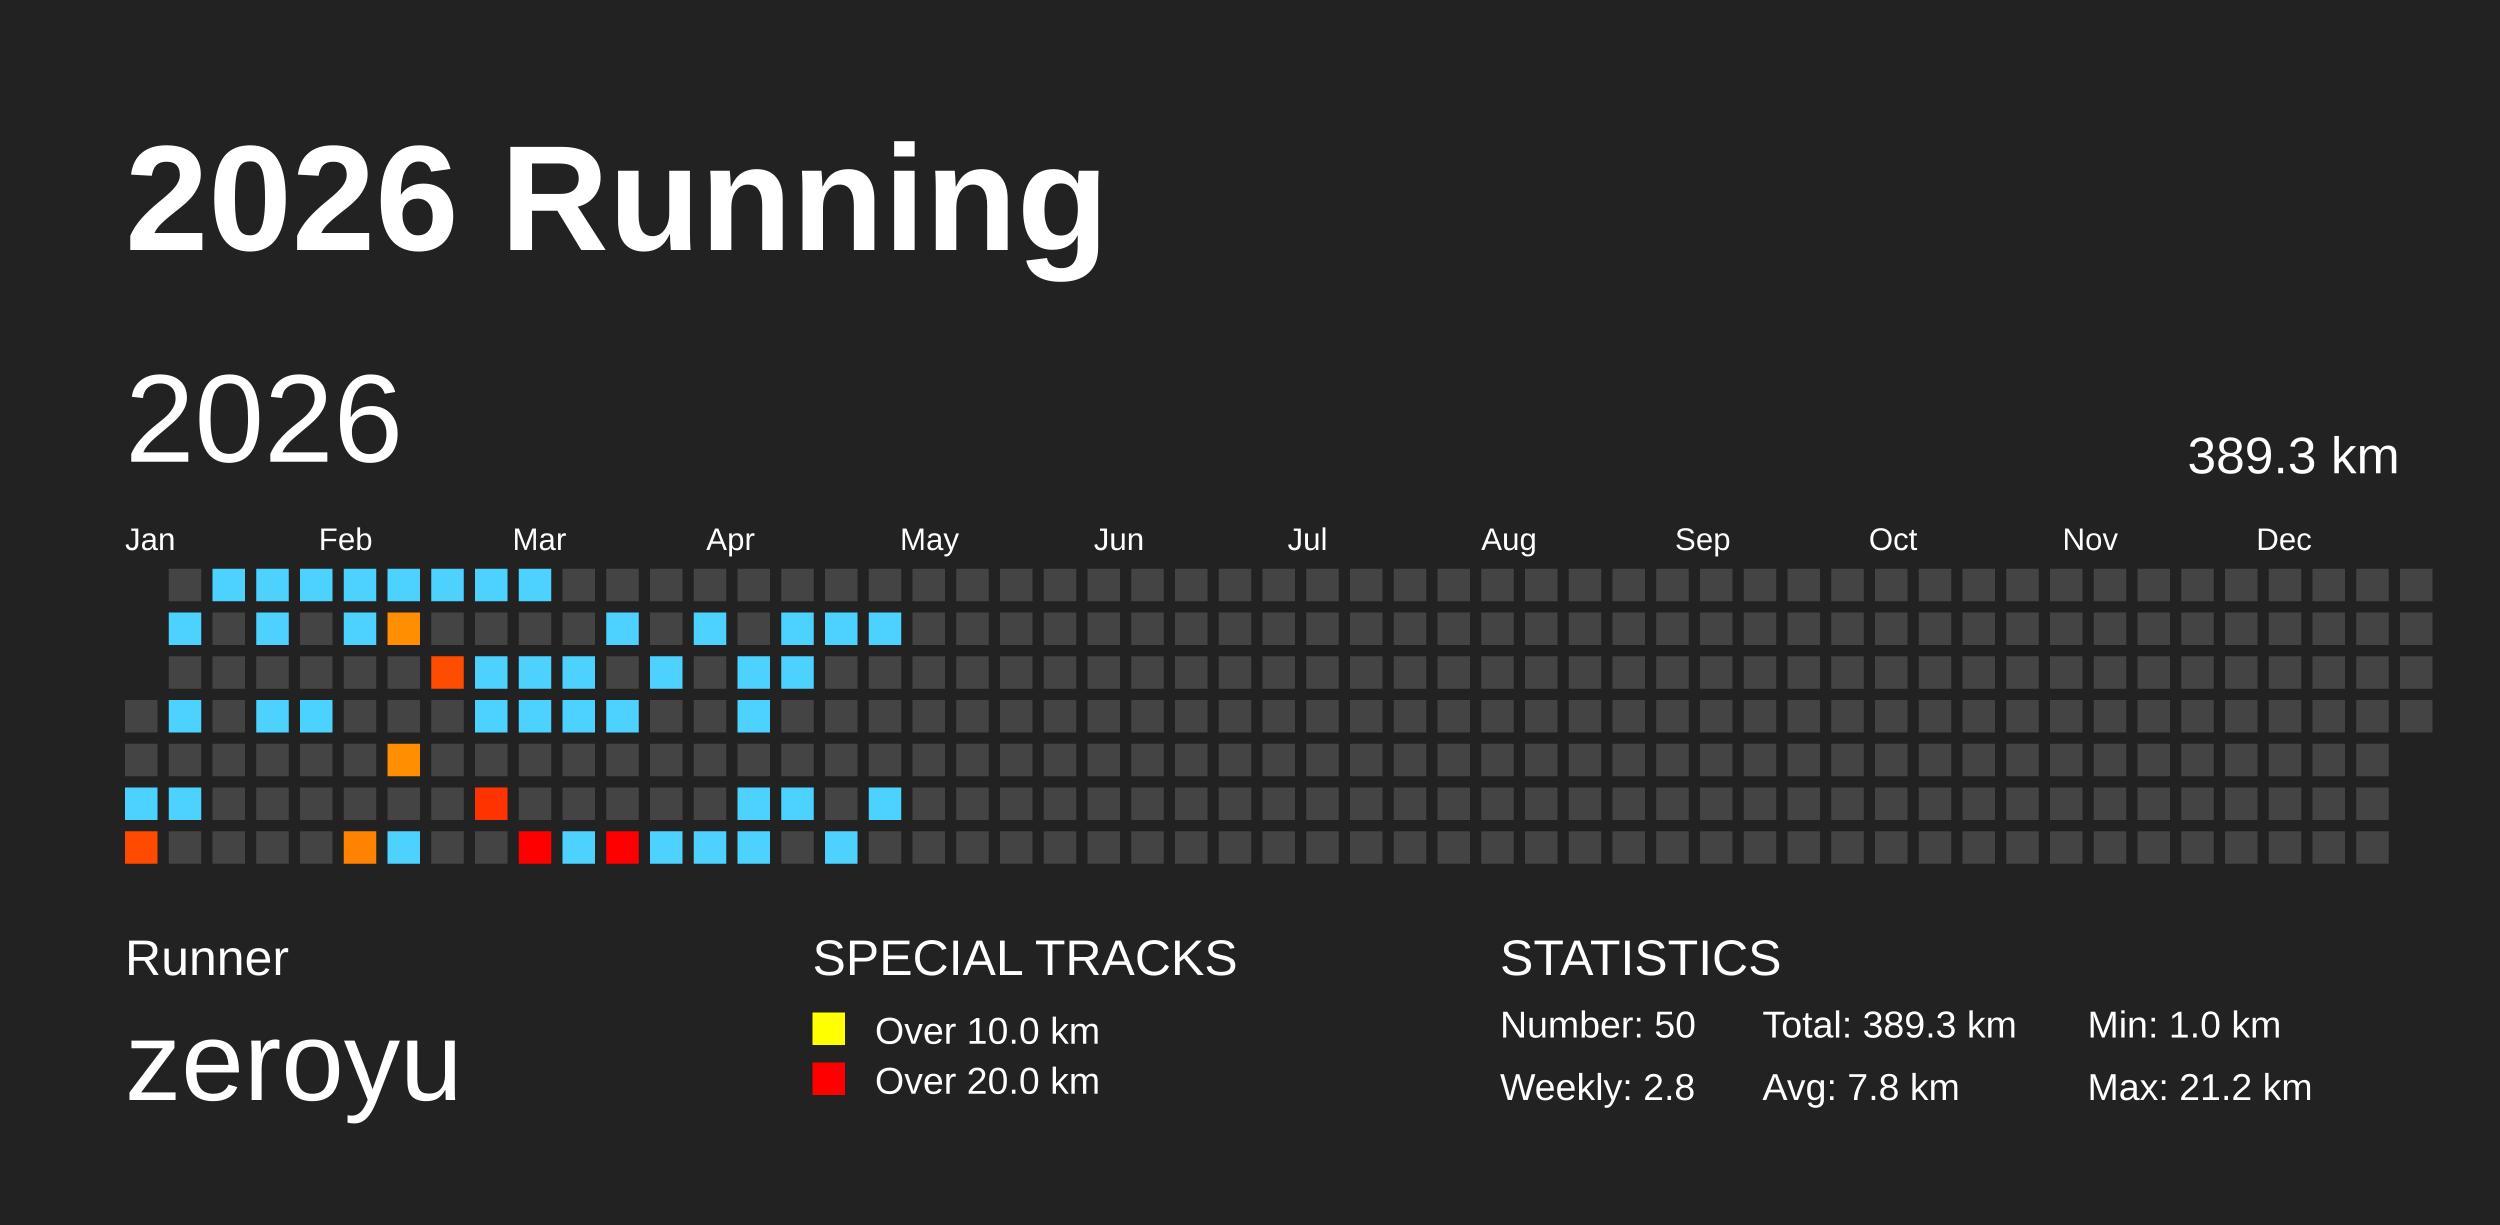
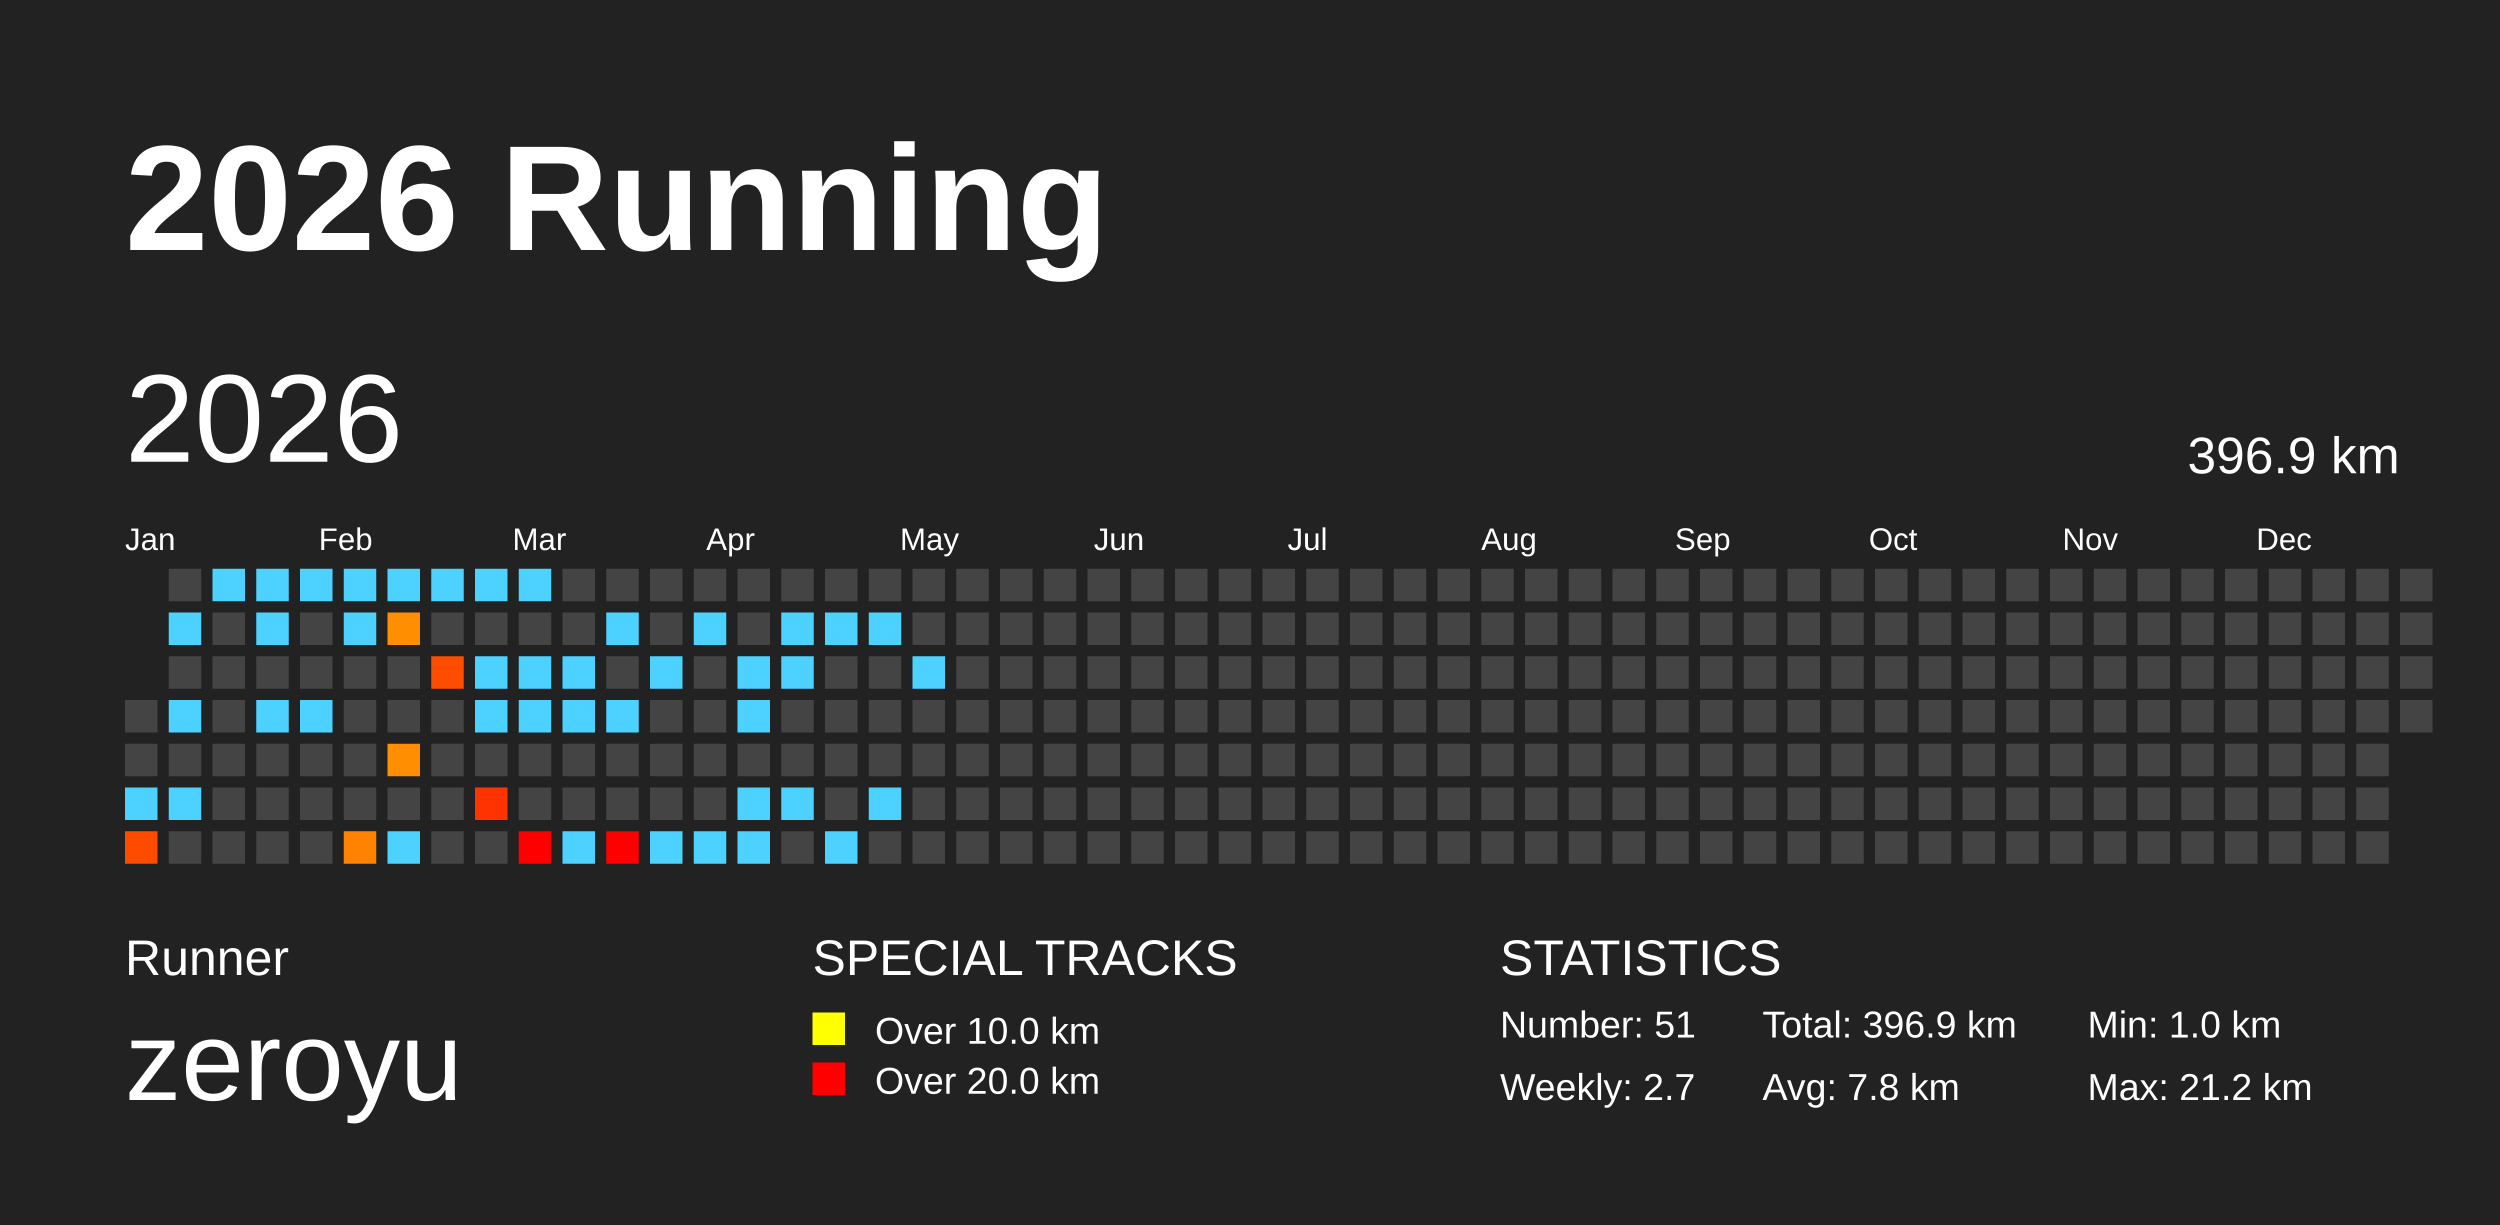
<svg xmlns="http://www.w3.org/2000/svg" baseProfile="full" height="98mm" version="1.1" viewBox="0,0,200,98" width="200mm">
  <defs />
  <rect fill="#222222" height="98" width="200" x="0" y="0" />
  <text fill="#FFFFFF" style="font-size:12px; font-family:Arial; font-weight:bold;" x="10" y="20">2026 Running</text>
  <text fill="#FFFFFF" style="font-size:4px; font-family:Arial" x="10" y="78">Runner</text>
  <text fill="#FFFFFF" style="font-size:9px; font-family:Arial" x="10" y="88">zeroyu</text>
  <text fill="#FFFFFF" style="font-size:4px; font-family:Arial" x="65" y="78">SPECIAL TRACKS</text>
  <rect fill="yellow" height="2.6" width="2.6" x="65" y="81" />
  <text fill="#FFFFFF" style="font-size:3px; font-family:Arial" x="70" y="83.5">Over 10.0 km</text>
  <rect fill="red" height="2.6" width="2.6" x="65" y="85" />
  <text fill="#FFFFFF" style="font-size:3px; font-family:Arial" x="70" y="87.5">Over 20.0 km</text>
  <text fill="#FFFFFF" style="font-size:4px; font-family:Arial" x="120" y="78">STATISTICS</text>
-   <text fill="#FFFFFF" style="font-size:3px; font-family:Arial" x="120" y="83">Number: 50</text>
-   <text fill="#FFFFFF" style="font-size:3px; font-family:Arial" x="120" y="88">Weekly: 2.8</text>
-   <text fill="#FFFFFF" style="font-size:3px; font-family:Arial" x="141" y="83">Total: 389.3 km</text>
+   <text fill="#FFFFFF" style="font-size:3px; font-family:Arial" x="120" y="83">Number: 51</text>
+   <text fill="#FFFFFF" style="font-size:3px; font-family:Arial" x="120" y="88">Weekly: 2.7</text>
+   <text fill="#FFFFFF" style="font-size:3px; font-family:Arial" x="141" y="83">Total: 396.9 km</text>
  <text fill="#FFFFFF" style="font-size:3px; font-family:Arial" x="141" y="88">Avg: 7.8 km</text>
  <text fill="#FFFFFF" style="font-size:3px; font-family:Arial" x="167" y="83">Min: 1.0 km</text>
  <text fill="#FFFFFF" style="font-size:3px; font-family:Arial" x="167" y="88">Max: 21.2 km</text>
  <text dominant-baseline="hanging" fill="#FFFFFF" style="font-size:10.0px; font-family:Arial;" x="10" y="30">2026</text>
-   <text dominant-baseline="hanging" fill="#FFFFFF" style="font-size:4.125px; font-family:Arial;" x="175" y="35">389.3 km</text>
+   <text dominant-baseline="hanging" fill="#FFFFFF" style="font-size:4.125px; font-family:Arial;" x="175" y="35">396.9 km</text>
  <text fill="#FFFFFF" style="font-size:2.5px; font-family:Arial" x="10.0" y="44">Jan</text>
  <text fill="#FFFFFF" style="font-size:2.5px; font-family:Arial" x="25.5" y="44">Feb</text>
  <text fill="#FFFFFF" style="font-size:2.5px; font-family:Arial" x="41.0" y="44">Mar</text>
  <text fill="#FFFFFF" style="font-size:2.5px; font-family:Arial" x="56.5" y="44">Apr</text>
  <text fill="#FFFFFF" style="font-size:2.5px; font-family:Arial" x="72.0" y="44">May</text>
  <text fill="#FFFFFF" style="font-size:2.5px; font-family:Arial" x="87.5" y="44">Jun</text>
  <text fill="#FFFFFF" style="font-size:2.5px; font-family:Arial" x="103.0" y="44">Jul</text>
  <text fill="#FFFFFF" style="font-size:2.5px; font-family:Arial" x="118.5" y="44">Aug</text>
  <text fill="#FFFFFF" style="font-size:2.5px; font-family:Arial" x="134.0" y="44">Sep</text>
  <text fill="#FFFFFF" style="font-size:2.5px; font-family:Arial" x="149.5" y="44">Oct</text>
  <text fill="#FFFFFF" style="font-size:2.5px; font-family:Arial" x="165.0" y="44">Nov</text>
  <text fill="#FFFFFF" style="font-size:2.5px; font-family:Arial" x="180.5" y="44">Dec</text>
  <rect fill="#444444" height="2.6" width="2.6" x="10.0" y="56.0" />
  <rect fill="#444444" height="2.6" width="2.6" x="10.0" y="59.5" />
  <rect fill="#4dd2ff" height="2.6" width="2.6" x="10.0" y="63.0" />
  <rect fill="#ff4b00" height="2.6" width="2.6" x="10.0" y="66.5" />
  <rect fill="#444444" height="2.6" width="2.6" x="13.5" y="45.5" />
  <rect fill="#4dd2ff" height="2.6" width="2.6" x="13.5" y="49.0" />
  <rect fill="#444444" height="2.6" width="2.6" x="13.5" y="52.5" />
  <rect fill="#4dd2ff" height="2.6" width="2.6" x="13.5" y="56.0" />
  <rect fill="#444444" height="2.6" width="2.6" x="13.5" y="59.5" />
  <rect fill="#4dd2ff" height="2.6" width="2.6" x="13.5" y="63.0" />
  <rect fill="#444444" height="2.6" width="2.6" x="13.5" y="66.5" />
  <rect fill="#4dd2ff" height="2.6" width="2.6" x="17.0" y="45.5" />
  <rect fill="#444444" height="2.6" width="2.6" x="17.0" y="49.0" />
  <rect fill="#444444" height="2.6" width="2.6" x="17.0" y="52.5" />
  <rect fill="#444444" height="2.6" width="2.6" x="17.0" y="56.0" />
  <rect fill="#444444" height="2.6" width="2.6" x="17.0" y="59.5" />
  <rect fill="#444444" height="2.6" width="2.6" x="17.0" y="63.0" />
  <rect fill="#444444" height="2.6" width="2.6" x="17.0" y="66.5" />
  <rect fill="#4dd2ff" height="2.6" width="2.6" x="20.5" y="45.5" />
  <rect fill="#4dd2ff" height="2.6" width="2.6" x="20.5" y="49.0" />
  <rect fill="#444444" height="2.6" width="2.6" x="20.5" y="52.5" />
  <rect fill="#4dd2ff" height="2.6" width="2.6" x="20.5" y="56.0" />
  <rect fill="#444444" height="2.6" width="2.6" x="20.5" y="59.5" />
  <rect fill="#444444" height="2.6" width="2.6" x="20.5" y="63.0" />
  <rect fill="#444444" height="2.6" width="2.6" x="20.5" y="66.5" />
  <rect fill="#4dd2ff" height="2.6" width="2.6" x="24.0" y="45.5" />
  <rect fill="#444444" height="2.6" width="2.6" x="24.0" y="49.0" />
  <rect fill="#444444" height="2.6" width="2.6" x="24.0" y="52.5" />
  <rect fill="#4dd2ff" height="2.6" width="2.6" x="24.0" y="56.0" />
  <rect fill="#444444" height="2.6" width="2.6" x="24.0" y="59.5" />
  <rect fill="#444444" height="2.6" width="2.6" x="24.0" y="63.0" />
  <rect fill="#444444" height="2.6" width="2.6" x="24.0" y="66.5" />
  <rect fill="#4dd2ff" height="2.6" width="2.6" x="27.5" y="45.5" />
  <rect fill="#4dd2ff" height="2.6" width="2.6" x="27.5" y="49.0" />
  <rect fill="#444444" height="2.6" width="2.6" x="27.5" y="52.5" />
  <rect fill="#444444" height="2.6" width="2.6" x="27.5" y="56.0" />
  <rect fill="#444444" height="2.6" width="2.6" x="27.5" y="59.5" />
  <rect fill="#444444" height="2.6" width="2.6" x="27.5" y="63.0" />
  <rect fill="#ff8300" height="2.6" width="2.6" x="27.5" y="66.5" />
  <rect fill="#4dd2ff" height="2.6" width="2.6" x="31.0" y="45.5" />
  <rect fill="#ff8e00" height="2.6" width="2.6" x="31.0" y="49.0" />
  <rect fill="#444444" height="2.6" width="2.6" x="31.0" y="52.5" />
  <rect fill="#444444" height="2.6" width="2.6" x="31.0" y="56.0" />
  <rect fill="#ff8e00" height="2.6" width="2.6" x="31.0" y="59.5" />
  <rect fill="#444444" height="2.6" width="2.6" x="31.0" y="63.0" />
  <rect fill="#4dd2ff" height="2.6" width="2.6" x="31.0" y="66.5" />
  <rect fill="#4dd2ff" height="2.6" width="2.6" x="34.5" y="45.5" />
  <rect fill="#444444" height="2.6" width="2.6" x="34.5" y="49.0" />
  <rect fill="#ff4d00" height="2.6" width="2.6" x="34.5" y="52.5" />
  <rect fill="#444444" height="2.6" width="2.6" x="34.5" y="56.0" />
  <rect fill="#444444" height="2.6" width="2.6" x="34.5" y="59.5" />
  <rect fill="#444444" height="2.6" width="2.6" x="34.5" y="63.0" />
  <rect fill="#444444" height="2.6" width="2.6" x="34.5" y="66.5" />
  <rect fill="#4dd2ff" height="2.6" width="2.6" x="38.0" y="45.5" />
  <rect fill="#444444" height="2.6" width="2.6" x="38.0" y="49.0" />
  <rect fill="#4dd2ff" height="2.6" width="2.6" x="38.0" y="52.5" />
  <rect fill="#4dd2ff" height="2.6" width="2.6" x="38.0" y="56.0" />
  <rect fill="#444444" height="2.6" width="2.6" x="38.0" y="59.5" />
  <rect fill="#ff3300" height="2.6" width="2.6" x="38.0" y="63.0" />
  <rect fill="#444444" height="2.6" width="2.6" x="38.0" y="66.5" />
  <rect fill="#4dd2ff" height="2.6" width="2.6" x="41.5" y="45.5" />
  <rect fill="#444444" height="2.6" width="2.6" x="41.5" y="49.0" />
  <rect fill="#4dd2ff" height="2.6" width="2.6" x="41.5" y="52.5" />
  <rect fill="#4dd2ff" height="2.6" width="2.6" x="41.5" y="56.0" />
  <rect fill="#444444" height="2.6" width="2.6" x="41.5" y="59.5" />
  <rect fill="#444444" height="2.6" width="2.6" x="41.5" y="63.0" />
  <rect fill="red" height="2.6" width="2.6" x="41.5" y="66.5" />
  <rect fill="#444444" height="2.6" width="2.6" x="45.0" y="45.5" />
  <rect fill="#444444" height="2.6" width="2.6" x="45.0" y="49.0" />
  <rect fill="#4dd2ff" height="2.6" width="2.6" x="45.0" y="52.5" />
  <rect fill="#4dd2ff" height="2.6" width="2.6" x="45.0" y="56.0" />
  <rect fill="#444444" height="2.6" width="2.6" x="45.0" y="59.5" />
  <rect fill="#444444" height="2.6" width="2.6" x="45.0" y="63.0" />
  <rect fill="#4dd2ff" height="2.6" width="2.6" x="45.0" y="66.5" />
  <rect fill="#444444" height="2.6" width="2.6" x="48.5" y="45.5" />
  <rect fill="#4dd2ff" height="2.6" width="2.6" x="48.5" y="49.0" />
  <rect fill="#444444" height="2.6" width="2.6" x="48.5" y="52.5" />
  <rect fill="#4dd2ff" height="2.6" width="2.6" x="48.5" y="56.0" />
  <rect fill="#444444" height="2.6" width="2.6" x="48.5" y="59.5" />
  <rect fill="#444444" height="2.6" width="2.6" x="48.5" y="63.0" />
  <rect fill="red" height="2.6" width="2.6" x="48.5" y="66.5" />
  <rect fill="#444444" height="2.6" width="2.6" x="52.0" y="45.5" />
  <rect fill="#444444" height="2.6" width="2.6" x="52.0" y="49.0" />
  <rect fill="#4dd2ff" height="2.6" width="2.6" x="52.0" y="52.5" />
  <rect fill="#444444" height="2.6" width="2.6" x="52.0" y="56.0" />
  <rect fill="#444444" height="2.6" width="2.6" x="52.0" y="59.5" />
  <rect fill="#444444" height="2.6" width="2.6" x="52.0" y="63.0" />
  <rect fill="#4dd2ff" height="2.6" width="2.6" x="52.0" y="66.5" />
  <rect fill="#444444" height="2.6" width="2.6" x="55.5" y="45.5" />
  <rect fill="#4dd2ff" height="2.6" width="2.6" x="55.5" y="49.0" />
  <rect fill="#444444" height="2.6" width="2.6" x="55.5" y="52.5" />
  <rect fill="#444444" height="2.6" width="2.6" x="55.5" y="56.0" />
  <rect fill="#444444" height="2.6" width="2.6" x="55.5" y="59.5" />
  <rect fill="#444444" height="2.6" width="2.6" x="55.5" y="63.0" />
  <rect fill="#4dd2ff" height="2.6" width="2.6" x="55.5" y="66.5" />
  <rect fill="#444444" height="2.6" width="2.6" x="59.0" y="45.5" />
  <rect fill="#444444" height="2.6" width="2.6" x="59.0" y="49.0" />
  <rect fill="#4dd2ff" height="2.6" width="2.6" x="59.0" y="52.5" />
  <rect fill="#4dd2ff" height="2.6" width="2.6" x="59.0" y="56.0" />
  <rect fill="#444444" height="2.6" width="2.6" x="59.0" y="59.5" />
  <rect fill="#4dd2ff" height="2.6" width="2.6" x="59.0" y="63.0" />
  <rect fill="#4dd2ff" height="2.6" width="2.6" x="59.0" y="66.5" />
  <rect fill="#444444" height="2.6" width="2.6" x="62.5" y="45.5" />
  <rect fill="#4dd2ff" height="2.6" width="2.6" x="62.5" y="49.0" />
  <rect fill="#4dd2ff" height="2.6" width="2.6" x="62.5" y="52.5" />
  <rect fill="#444444" height="2.6" width="2.6" x="62.5" y="56.0" />
  <rect fill="#444444" height="2.6" width="2.6" x="62.5" y="59.5" />
  <rect fill="#4dd2ff" height="2.6" width="2.6" x="62.5" y="63.0" />
  <rect fill="#444444" height="2.6" width="2.6" x="62.5" y="66.5" />
  <rect fill="#444444" height="2.6" width="2.6" x="66.0" y="45.5" />
  <rect fill="#4dd2ff" height="2.6" width="2.6" x="66.0" y="49.0" />
  <rect fill="#444444" height="2.6" width="2.6" x="66.0" y="52.5" />
  <rect fill="#444444" height="2.6" width="2.6" x="66.0" y="56.0" />
  <rect fill="#444444" height="2.6" width="2.6" x="66.0" y="59.5" />
  <rect fill="#444444" height="2.6" width="2.6" x="66.0" y="63.0" />
  <rect fill="#4dd2ff" height="2.6" width="2.6" x="66.0" y="66.5" />
  <rect fill="#444444" height="2.6" width="2.6" x="69.5" y="45.5" />
  <rect fill="#4dd2ff" height="2.6" width="2.6" x="69.5" y="49.0" />
  <rect fill="#444444" height="2.6" width="2.6" x="69.5" y="52.5" />
  <rect fill="#444444" height="2.6" width="2.6" x="69.5" y="56.0" />
  <rect fill="#444444" height="2.6" width="2.6" x="69.5" y="59.5" />
  <rect fill="#4dd2ff" height="2.6" width="2.6" x="69.5" y="63.0" />
  <rect fill="#444444" height="2.6" width="2.6" x="69.5" y="66.5" />
  <rect fill="#444444" height="2.6" width="2.6" x="73.0" y="45.5" />
  <rect fill="#444444" height="2.6" width="2.6" x="73.0" y="49.0" />
-   <rect fill="#444444" height="2.6" width="2.6" x="73.0" y="52.5" />
+   <rect fill="#4dd2ff" height="2.6" width="2.6" x="73.0" y="52.5" />
  <rect fill="#444444" height="2.6" width="2.6" x="73.0" y="56.0" />
  <rect fill="#444444" height="2.6" width="2.6" x="73.0" y="59.5" />
  <rect fill="#444444" height="2.6" width="2.6" x="73.0" y="63.0" />
  <rect fill="#444444" height="2.6" width="2.6" x="73.0" y="66.5" />
  <rect fill="#444444" height="2.6" width="2.6" x="76.5" y="45.5" />
  <rect fill="#444444" height="2.6" width="2.6" x="76.5" y="49.0" />
  <rect fill="#444444" height="2.6" width="2.6" x="76.5" y="52.5" />
  <rect fill="#444444" height="2.6" width="2.6" x="76.5" y="56.0" />
  <rect fill="#444444" height="2.6" width="2.6" x="76.5" y="59.5" />
  <rect fill="#444444" height="2.6" width="2.6" x="76.5" y="63.0" />
  <rect fill="#444444" height="2.6" width="2.6" x="76.5" y="66.5" />
  <rect fill="#444444" height="2.6" width="2.6" x="80.0" y="45.5" />
  <rect fill="#444444" height="2.6" width="2.6" x="80.0" y="49.0" />
  <rect fill="#444444" height="2.6" width="2.6" x="80.0" y="52.5" />
  <rect fill="#444444" height="2.6" width="2.6" x="80.0" y="56.0" />
  <rect fill="#444444" height="2.6" width="2.6" x="80.0" y="59.5" />
  <rect fill="#444444" height="2.6" width="2.6" x="80.0" y="63.0" />
  <rect fill="#444444" height="2.6" width="2.6" x="80.0" y="66.5" />
  <rect fill="#444444" height="2.6" width="2.6" x="83.5" y="45.5" />
  <rect fill="#444444" height="2.6" width="2.6" x="83.5" y="49.0" />
  <rect fill="#444444" height="2.6" width="2.6" x="83.5" y="52.5" />
  <rect fill="#444444" height="2.6" width="2.6" x="83.5" y="56.0" />
  <rect fill="#444444" height="2.6" width="2.6" x="83.5" y="59.5" />
  <rect fill="#444444" height="2.6" width="2.6" x="83.5" y="63.0" />
  <rect fill="#444444" height="2.6" width="2.6" x="83.5" y="66.5" />
  <rect fill="#444444" height="2.6" width="2.6" x="87.0" y="45.5" />
  <rect fill="#444444" height="2.6" width="2.6" x="87.0" y="49.0" />
  <rect fill="#444444" height="2.6" width="2.6" x="87.0" y="52.5" />
  <rect fill="#444444" height="2.6" width="2.6" x="87.0" y="56.0" />
  <rect fill="#444444" height="2.6" width="2.6" x="87.0" y="59.5" />
  <rect fill="#444444" height="2.6" width="2.6" x="87.0" y="63.0" />
  <rect fill="#444444" height="2.6" width="2.6" x="87.0" y="66.5" />
  <rect fill="#444444" height="2.6" width="2.6" x="90.5" y="45.5" />
  <rect fill="#444444" height="2.6" width="2.6" x="90.5" y="49.0" />
  <rect fill="#444444" height="2.6" width="2.6" x="90.5" y="52.5" />
  <rect fill="#444444" height="2.6" width="2.6" x="90.5" y="56.0" />
  <rect fill="#444444" height="2.6" width="2.6" x="90.5" y="59.5" />
  <rect fill="#444444" height="2.6" width="2.6" x="90.5" y="63.0" />
  <rect fill="#444444" height="2.6" width="2.6" x="90.5" y="66.5" />
  <rect fill="#444444" height="2.6" width="2.6" x="94.0" y="45.5" />
  <rect fill="#444444" height="2.6" width="2.6" x="94.0" y="49.0" />
  <rect fill="#444444" height="2.6" width="2.6" x="94.0" y="52.5" />
  <rect fill="#444444" height="2.6" width="2.6" x="94.0" y="56.0" />
  <rect fill="#444444" height="2.6" width="2.6" x="94.0" y="59.5" />
  <rect fill="#444444" height="2.6" width="2.6" x="94.0" y="63.0" />
  <rect fill="#444444" height="2.6" width="2.6" x="94.0" y="66.5" />
  <rect fill="#444444" height="2.6" width="2.6" x="97.5" y="45.5" />
  <rect fill="#444444" height="2.6" width="2.6" x="97.5" y="49.0" />
  <rect fill="#444444" height="2.6" width="2.6" x="97.5" y="52.5" />
  <rect fill="#444444" height="2.6" width="2.6" x="97.5" y="56.0" />
  <rect fill="#444444" height="2.6" width="2.6" x="97.5" y="59.5" />
  <rect fill="#444444" height="2.6" width="2.6" x="97.5" y="63.0" />
  <rect fill="#444444" height="2.6" width="2.6" x="97.5" y="66.5" />
  <rect fill="#444444" height="2.6" width="2.6" x="101.0" y="45.5" />
  <rect fill="#444444" height="2.6" width="2.6" x="101.0" y="49.0" />
  <rect fill="#444444" height="2.6" width="2.6" x="101.0" y="52.5" />
  <rect fill="#444444" height="2.6" width="2.6" x="101.0" y="56.0" />
  <rect fill="#444444" height="2.6" width="2.6" x="101.0" y="59.5" />
  <rect fill="#444444" height="2.6" width="2.6" x="101.0" y="63.0" />
  <rect fill="#444444" height="2.6" width="2.6" x="101.0" y="66.5" />
  <rect fill="#444444" height="2.6" width="2.6" x="104.5" y="45.5" />
  <rect fill="#444444" height="2.6" width="2.6" x="104.5" y="49.0" />
  <rect fill="#444444" height="2.6" width="2.6" x="104.5" y="52.5" />
  <rect fill="#444444" height="2.6" width="2.6" x="104.5" y="56.0" />
  <rect fill="#444444" height="2.6" width="2.6" x="104.5" y="59.5" />
  <rect fill="#444444" height="2.6" width="2.6" x="104.5" y="63.0" />
  <rect fill="#444444" height="2.6" width="2.6" x="104.5" y="66.5" />
  <rect fill="#444444" height="2.6" width="2.6" x="108.0" y="45.5" />
  <rect fill="#444444" height="2.6" width="2.6" x="108.0" y="49.0" />
  <rect fill="#444444" height="2.6" width="2.6" x="108.0" y="52.5" />
  <rect fill="#444444" height="2.6" width="2.6" x="108.0" y="56.0" />
  <rect fill="#444444" height="2.6" width="2.6" x="108.0" y="59.5" />
  <rect fill="#444444" height="2.6" width="2.6" x="108.0" y="63.0" />
  <rect fill="#444444" height="2.6" width="2.6" x="108.0" y="66.5" />
  <rect fill="#444444" height="2.6" width="2.6" x="111.5" y="45.5" />
  <rect fill="#444444" height="2.6" width="2.6" x="111.5" y="49.0" />
  <rect fill="#444444" height="2.6" width="2.6" x="111.5" y="52.5" />
  <rect fill="#444444" height="2.6" width="2.6" x="111.5" y="56.0" />
  <rect fill="#444444" height="2.6" width="2.6" x="111.5" y="59.5" />
  <rect fill="#444444" height="2.6" width="2.6" x="111.5" y="63.0" />
  <rect fill="#444444" height="2.6" width="2.6" x="111.5" y="66.5" />
  <rect fill="#444444" height="2.6" width="2.6" x="115.0" y="45.5" />
  <rect fill="#444444" height="2.6" width="2.6" x="115.0" y="49.0" />
  <rect fill="#444444" height="2.6" width="2.6" x="115.0" y="52.5" />
  <rect fill="#444444" height="2.6" width="2.6" x="115.0" y="56.0" />
  <rect fill="#444444" height="2.6" width="2.6" x="115.0" y="59.5" />
  <rect fill="#444444" height="2.6" width="2.6" x="115.0" y="63.0" />
  <rect fill="#444444" height="2.6" width="2.6" x="115.0" y="66.5" />
  <rect fill="#444444" height="2.6" width="2.6" x="118.5" y="45.5" />
  <rect fill="#444444" height="2.6" width="2.6" x="118.5" y="49.0" />
  <rect fill="#444444" height="2.6" width="2.6" x="118.5" y="52.5" />
  <rect fill="#444444" height="2.6" width="2.6" x="118.5" y="56.0" />
  <rect fill="#444444" height="2.6" width="2.6" x="118.5" y="59.5" />
  <rect fill="#444444" height="2.6" width="2.6" x="118.5" y="63.0" />
  <rect fill="#444444" height="2.6" width="2.6" x="118.5" y="66.5" />
  <rect fill="#444444" height="2.6" width="2.6" x="122.0" y="45.5" />
  <rect fill="#444444" height="2.6" width="2.6" x="122.0" y="49.0" />
  <rect fill="#444444" height="2.6" width="2.6" x="122.0" y="52.5" />
  <rect fill="#444444" height="2.6" width="2.6" x="122.0" y="56.0" />
  <rect fill="#444444" height="2.6" width="2.6" x="122.0" y="59.5" />
  <rect fill="#444444" height="2.6" width="2.6" x="122.0" y="63.0" />
  <rect fill="#444444" height="2.6" width="2.6" x="122.0" y="66.5" />
  <rect fill="#444444" height="2.6" width="2.6" x="125.5" y="45.5" />
  <rect fill="#444444" height="2.6" width="2.6" x="125.5" y="49.0" />
  <rect fill="#444444" height="2.6" width="2.6" x="125.5" y="52.5" />
  <rect fill="#444444" height="2.6" width="2.6" x="125.5" y="56.0" />
  <rect fill="#444444" height="2.6" width="2.6" x="125.5" y="59.5" />
  <rect fill="#444444" height="2.6" width="2.6" x="125.5" y="63.0" />
  <rect fill="#444444" height="2.6" width="2.6" x="125.5" y="66.5" />
  <rect fill="#444444" height="2.6" width="2.6" x="129.0" y="45.5" />
  <rect fill="#444444" height="2.6" width="2.6" x="129.0" y="49.0" />
  <rect fill="#444444" height="2.6" width="2.6" x="129.0" y="52.5" />
  <rect fill="#444444" height="2.6" width="2.6" x="129.0" y="56.0" />
  <rect fill="#444444" height="2.6" width="2.6" x="129.0" y="59.5" />
  <rect fill="#444444" height="2.6" width="2.6" x="129.0" y="63.0" />
  <rect fill="#444444" height="2.6" width="2.6" x="129.0" y="66.5" />
  <rect fill="#444444" height="2.6" width="2.6" x="132.5" y="45.5" />
  <rect fill="#444444" height="2.6" width="2.6" x="132.5" y="49.0" />
  <rect fill="#444444" height="2.6" width="2.6" x="132.5" y="52.5" />
  <rect fill="#444444" height="2.6" width="2.6" x="132.5" y="56.0" />
  <rect fill="#444444" height="2.6" width="2.6" x="132.5" y="59.5" />
  <rect fill="#444444" height="2.6" width="2.6" x="132.5" y="63.0" />
  <rect fill="#444444" height="2.6" width="2.6" x="132.5" y="66.5" />
  <rect fill="#444444" height="2.6" width="2.6" x="136.0" y="45.5" />
  <rect fill="#444444" height="2.6" width="2.6" x="136.0" y="49.0" />
  <rect fill="#444444" height="2.6" width="2.6" x="136.0" y="52.5" />
  <rect fill="#444444" height="2.6" width="2.6" x="136.0" y="56.0" />
  <rect fill="#444444" height="2.6" width="2.6" x="136.0" y="59.5" />
  <rect fill="#444444" height="2.6" width="2.6" x="136.0" y="63.0" />
  <rect fill="#444444" height="2.6" width="2.6" x="136.0" y="66.5" />
  <rect fill="#444444" height="2.6" width="2.6" x="139.5" y="45.5" />
  <rect fill="#444444" height="2.6" width="2.6" x="139.5" y="49.0" />
  <rect fill="#444444" height="2.6" width="2.6" x="139.5" y="52.5" />
  <rect fill="#444444" height="2.6" width="2.6" x="139.5" y="56.0" />
  <rect fill="#444444" height="2.6" width="2.6" x="139.5" y="59.5" />
  <rect fill="#444444" height="2.6" width="2.6" x="139.5" y="63.0" />
  <rect fill="#444444" height="2.6" width="2.6" x="139.5" y="66.5" />
  <rect fill="#444444" height="2.6" width="2.6" x="143.0" y="45.5" />
  <rect fill="#444444" height="2.6" width="2.6" x="143.0" y="49.0" />
  <rect fill="#444444" height="2.6" width="2.6" x="143.0" y="52.5" />
  <rect fill="#444444" height="2.6" width="2.6" x="143.0" y="56.0" />
  <rect fill="#444444" height="2.6" width="2.6" x="143.0" y="59.5" />
  <rect fill="#444444" height="2.6" width="2.6" x="143.0" y="63.0" />
  <rect fill="#444444" height="2.6" width="2.6" x="143.0" y="66.5" />
  <rect fill="#444444" height="2.6" width="2.6" x="146.5" y="45.5" />
  <rect fill="#444444" height="2.6" width="2.6" x="146.5" y="49.0" />
  <rect fill="#444444" height="2.6" width="2.6" x="146.5" y="52.5" />
  <rect fill="#444444" height="2.6" width="2.6" x="146.5" y="56.0" />
  <rect fill="#444444" height="2.6" width="2.6" x="146.5" y="59.5" />
  <rect fill="#444444" height="2.6" width="2.6" x="146.5" y="63.0" />
  <rect fill="#444444" height="2.6" width="2.6" x="146.5" y="66.5" />
  <rect fill="#444444" height="2.6" width="2.6" x="150.0" y="45.5" />
  <rect fill="#444444" height="2.6" width="2.6" x="150.0" y="49.0" />
  <rect fill="#444444" height="2.6" width="2.6" x="150.0" y="52.5" />
  <rect fill="#444444" height="2.6" width="2.6" x="150.0" y="56.0" />
  <rect fill="#444444" height="2.6" width="2.6" x="150.0" y="59.5" />
  <rect fill="#444444" height="2.6" width="2.6" x="150.0" y="63.0" />
  <rect fill="#444444" height="2.6" width="2.6" x="150.0" y="66.5" />
  <rect fill="#444444" height="2.6" width="2.6" x="153.5" y="45.5" />
  <rect fill="#444444" height="2.6" width="2.6" x="153.5" y="49.0" />
  <rect fill="#444444" height="2.6" width="2.6" x="153.5" y="52.5" />
  <rect fill="#444444" height="2.6" width="2.6" x="153.5" y="56.0" />
  <rect fill="#444444" height="2.6" width="2.6" x="153.5" y="59.5" />
  <rect fill="#444444" height="2.6" width="2.6" x="153.5" y="63.0" />
  <rect fill="#444444" height="2.6" width="2.6" x="153.5" y="66.5" />
  <rect fill="#444444" height="2.6" width="2.6" x="157.0" y="45.5" />
  <rect fill="#444444" height="2.6" width="2.6" x="157.0" y="49.0" />
  <rect fill="#444444" height="2.6" width="2.6" x="157.0" y="52.5" />
  <rect fill="#444444" height="2.6" width="2.6" x="157.0" y="56.0" />
  <rect fill="#444444" height="2.6" width="2.6" x="157.0" y="59.5" />
  <rect fill="#444444" height="2.6" width="2.6" x="157.0" y="63.0" />
  <rect fill="#444444" height="2.6" width="2.6" x="157.0" y="66.5" />
  <rect fill="#444444" height="2.6" width="2.6" x="160.5" y="45.5" />
  <rect fill="#444444" height="2.6" width="2.6" x="160.5" y="49.0" />
  <rect fill="#444444" height="2.6" width="2.6" x="160.5" y="52.5" />
  <rect fill="#444444" height="2.6" width="2.6" x="160.5" y="56.0" />
  <rect fill="#444444" height="2.6" width="2.6" x="160.5" y="59.5" />
  <rect fill="#444444" height="2.6" width="2.6" x="160.5" y="63.0" />
  <rect fill="#444444" height="2.6" width="2.6" x="160.5" y="66.5" />
  <rect fill="#444444" height="2.6" width="2.6" x="164.0" y="45.5" />
  <rect fill="#444444" height="2.6" width="2.6" x="164.0" y="49.0" />
  <rect fill="#444444" height="2.6" width="2.6" x="164.0" y="52.5" />
  <rect fill="#444444" height="2.6" width="2.6" x="164.0" y="56.0" />
  <rect fill="#444444" height="2.6" width="2.6" x="164.0" y="59.5" />
  <rect fill="#444444" height="2.6" width="2.6" x="164.0" y="63.0" />
  <rect fill="#444444" height="2.6" width="2.6" x="164.0" y="66.5" />
  <rect fill="#444444" height="2.6" width="2.6" x="167.5" y="45.5" />
  <rect fill="#444444" height="2.6" width="2.6" x="167.5" y="49.0" />
  <rect fill="#444444" height="2.6" width="2.6" x="167.5" y="52.5" />
  <rect fill="#444444" height="2.6" width="2.6" x="167.5" y="56.0" />
  <rect fill="#444444" height="2.6" width="2.6" x="167.5" y="59.5" />
  <rect fill="#444444" height="2.6" width="2.6" x="167.5" y="63.0" />
  <rect fill="#444444" height="2.6" width="2.6" x="167.5" y="66.5" />
  <rect fill="#444444" height="2.6" width="2.6" x="171.0" y="45.5" />
  <rect fill="#444444" height="2.6" width="2.6" x="171.0" y="49.0" />
  <rect fill="#444444" height="2.6" width="2.6" x="171.0" y="52.5" />
  <rect fill="#444444" height="2.6" width="2.6" x="171.0" y="56.0" />
  <rect fill="#444444" height="2.6" width="2.6" x="171.0" y="59.5" />
  <rect fill="#444444" height="2.6" width="2.6" x="171.0" y="63.0" />
  <rect fill="#444444" height="2.6" width="2.6" x="171.0" y="66.5" />
  <rect fill="#444444" height="2.6" width="2.6" x="174.5" y="45.5" />
  <rect fill="#444444" height="2.6" width="2.6" x="174.5" y="49.0" />
  <rect fill="#444444" height="2.6" width="2.6" x="174.5" y="52.5" />
  <rect fill="#444444" height="2.6" width="2.6" x="174.5" y="56.0" />
  <rect fill="#444444" height="2.6" width="2.6" x="174.5" y="59.5" />
  <rect fill="#444444" height="2.6" width="2.6" x="174.5" y="63.0" />
  <rect fill="#444444" height="2.6" width="2.6" x="174.5" y="66.5" />
  <rect fill="#444444" height="2.6" width="2.6" x="178.0" y="45.5" />
  <rect fill="#444444" height="2.6" width="2.6" x="178.0" y="49.0" />
  <rect fill="#444444" height="2.6" width="2.6" x="178.0" y="52.5" />
  <rect fill="#444444" height="2.6" width="2.6" x="178.0" y="56.0" />
  <rect fill="#444444" height="2.6" width="2.6" x="178.0" y="59.5" />
  <rect fill="#444444" height="2.6" width="2.6" x="178.0" y="63.0" />
  <rect fill="#444444" height="2.6" width="2.6" x="178.0" y="66.5" />
  <rect fill="#444444" height="2.6" width="2.6" x="181.5" y="45.5" />
  <rect fill="#444444" height="2.6" width="2.6" x="181.5" y="49.0" />
  <rect fill="#444444" height="2.6" width="2.6" x="181.5" y="52.5" />
  <rect fill="#444444" height="2.6" width="2.6" x="181.5" y="56.0" />
  <rect fill="#444444" height="2.6" width="2.6" x="181.5" y="59.5" />
  <rect fill="#444444" height="2.6" width="2.6" x="181.5" y="63.0" />
  <rect fill="#444444" height="2.6" width="2.6" x="181.5" y="66.5" />
  <rect fill="#444444" height="2.6" width="2.6" x="185.0" y="45.5" />
  <rect fill="#444444" height="2.6" width="2.6" x="185.0" y="49.0" />
  <rect fill="#444444" height="2.6" width="2.6" x="185.0" y="52.5" />
  <rect fill="#444444" height="2.6" width="2.6" x="185.0" y="56.0" />
  <rect fill="#444444" height="2.6" width="2.6" x="185.0" y="59.5" />
  <rect fill="#444444" height="2.6" width="2.6" x="185.0" y="63.0" />
  <rect fill="#444444" height="2.6" width="2.6" x="185.0" y="66.5" />
  <rect fill="#444444" height="2.6" width="2.6" x="188.5" y="45.5" />
  <rect fill="#444444" height="2.6" width="2.6" x="188.5" y="49.0" />
  <rect fill="#444444" height="2.6" width="2.6" x="188.5" y="52.5" />
  <rect fill="#444444" height="2.6" width="2.6" x="188.5" y="56.0" />
  <rect fill="#444444" height="2.6" width="2.6" x="188.5" y="59.5" />
  <rect fill="#444444" height="2.6" width="2.6" x="188.5" y="63.0" />
  <rect fill="#444444" height="2.6" width="2.6" x="188.5" y="66.5" />
  <rect fill="#444444" height="2.6" width="2.6" x="192.0" y="45.5" />
  <rect fill="#444444" height="2.6" width="2.6" x="192.0" y="49.0" />
  <rect fill="#444444" height="2.6" width="2.6" x="192.0" y="52.5" />
  <rect fill="#444444" height="2.6" width="2.6" x="192.0" y="56.0" />
</svg>
